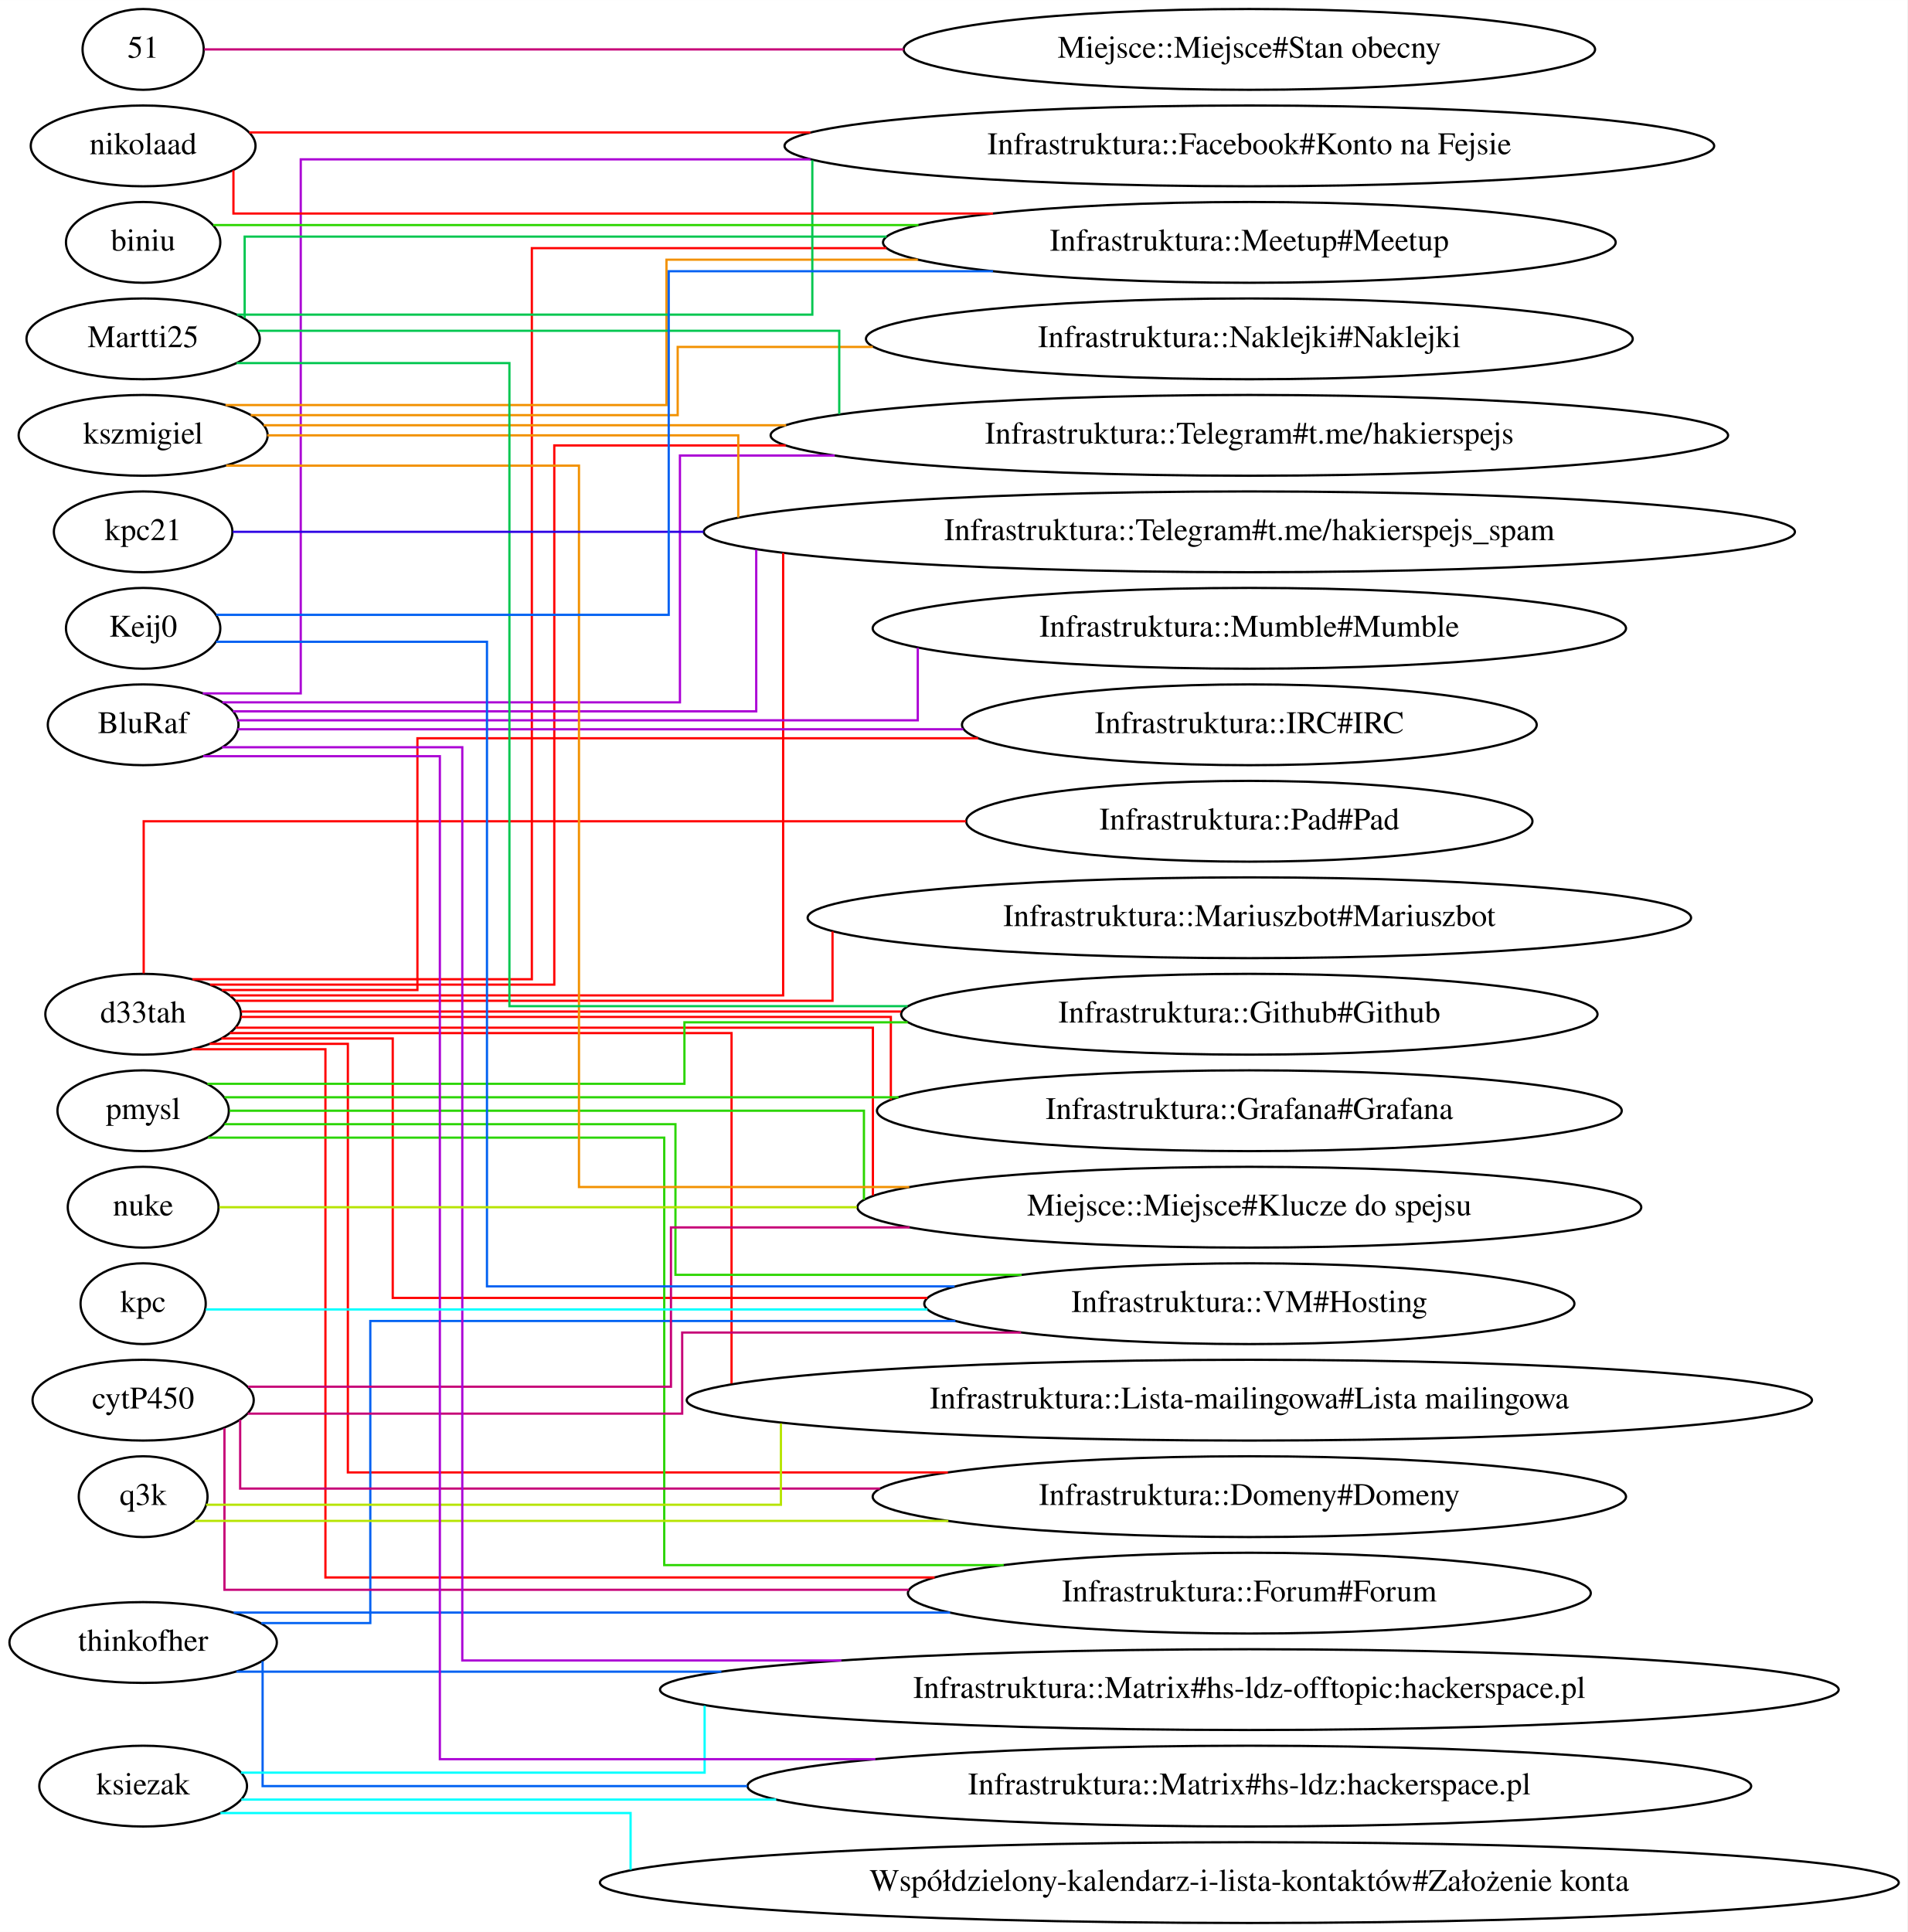
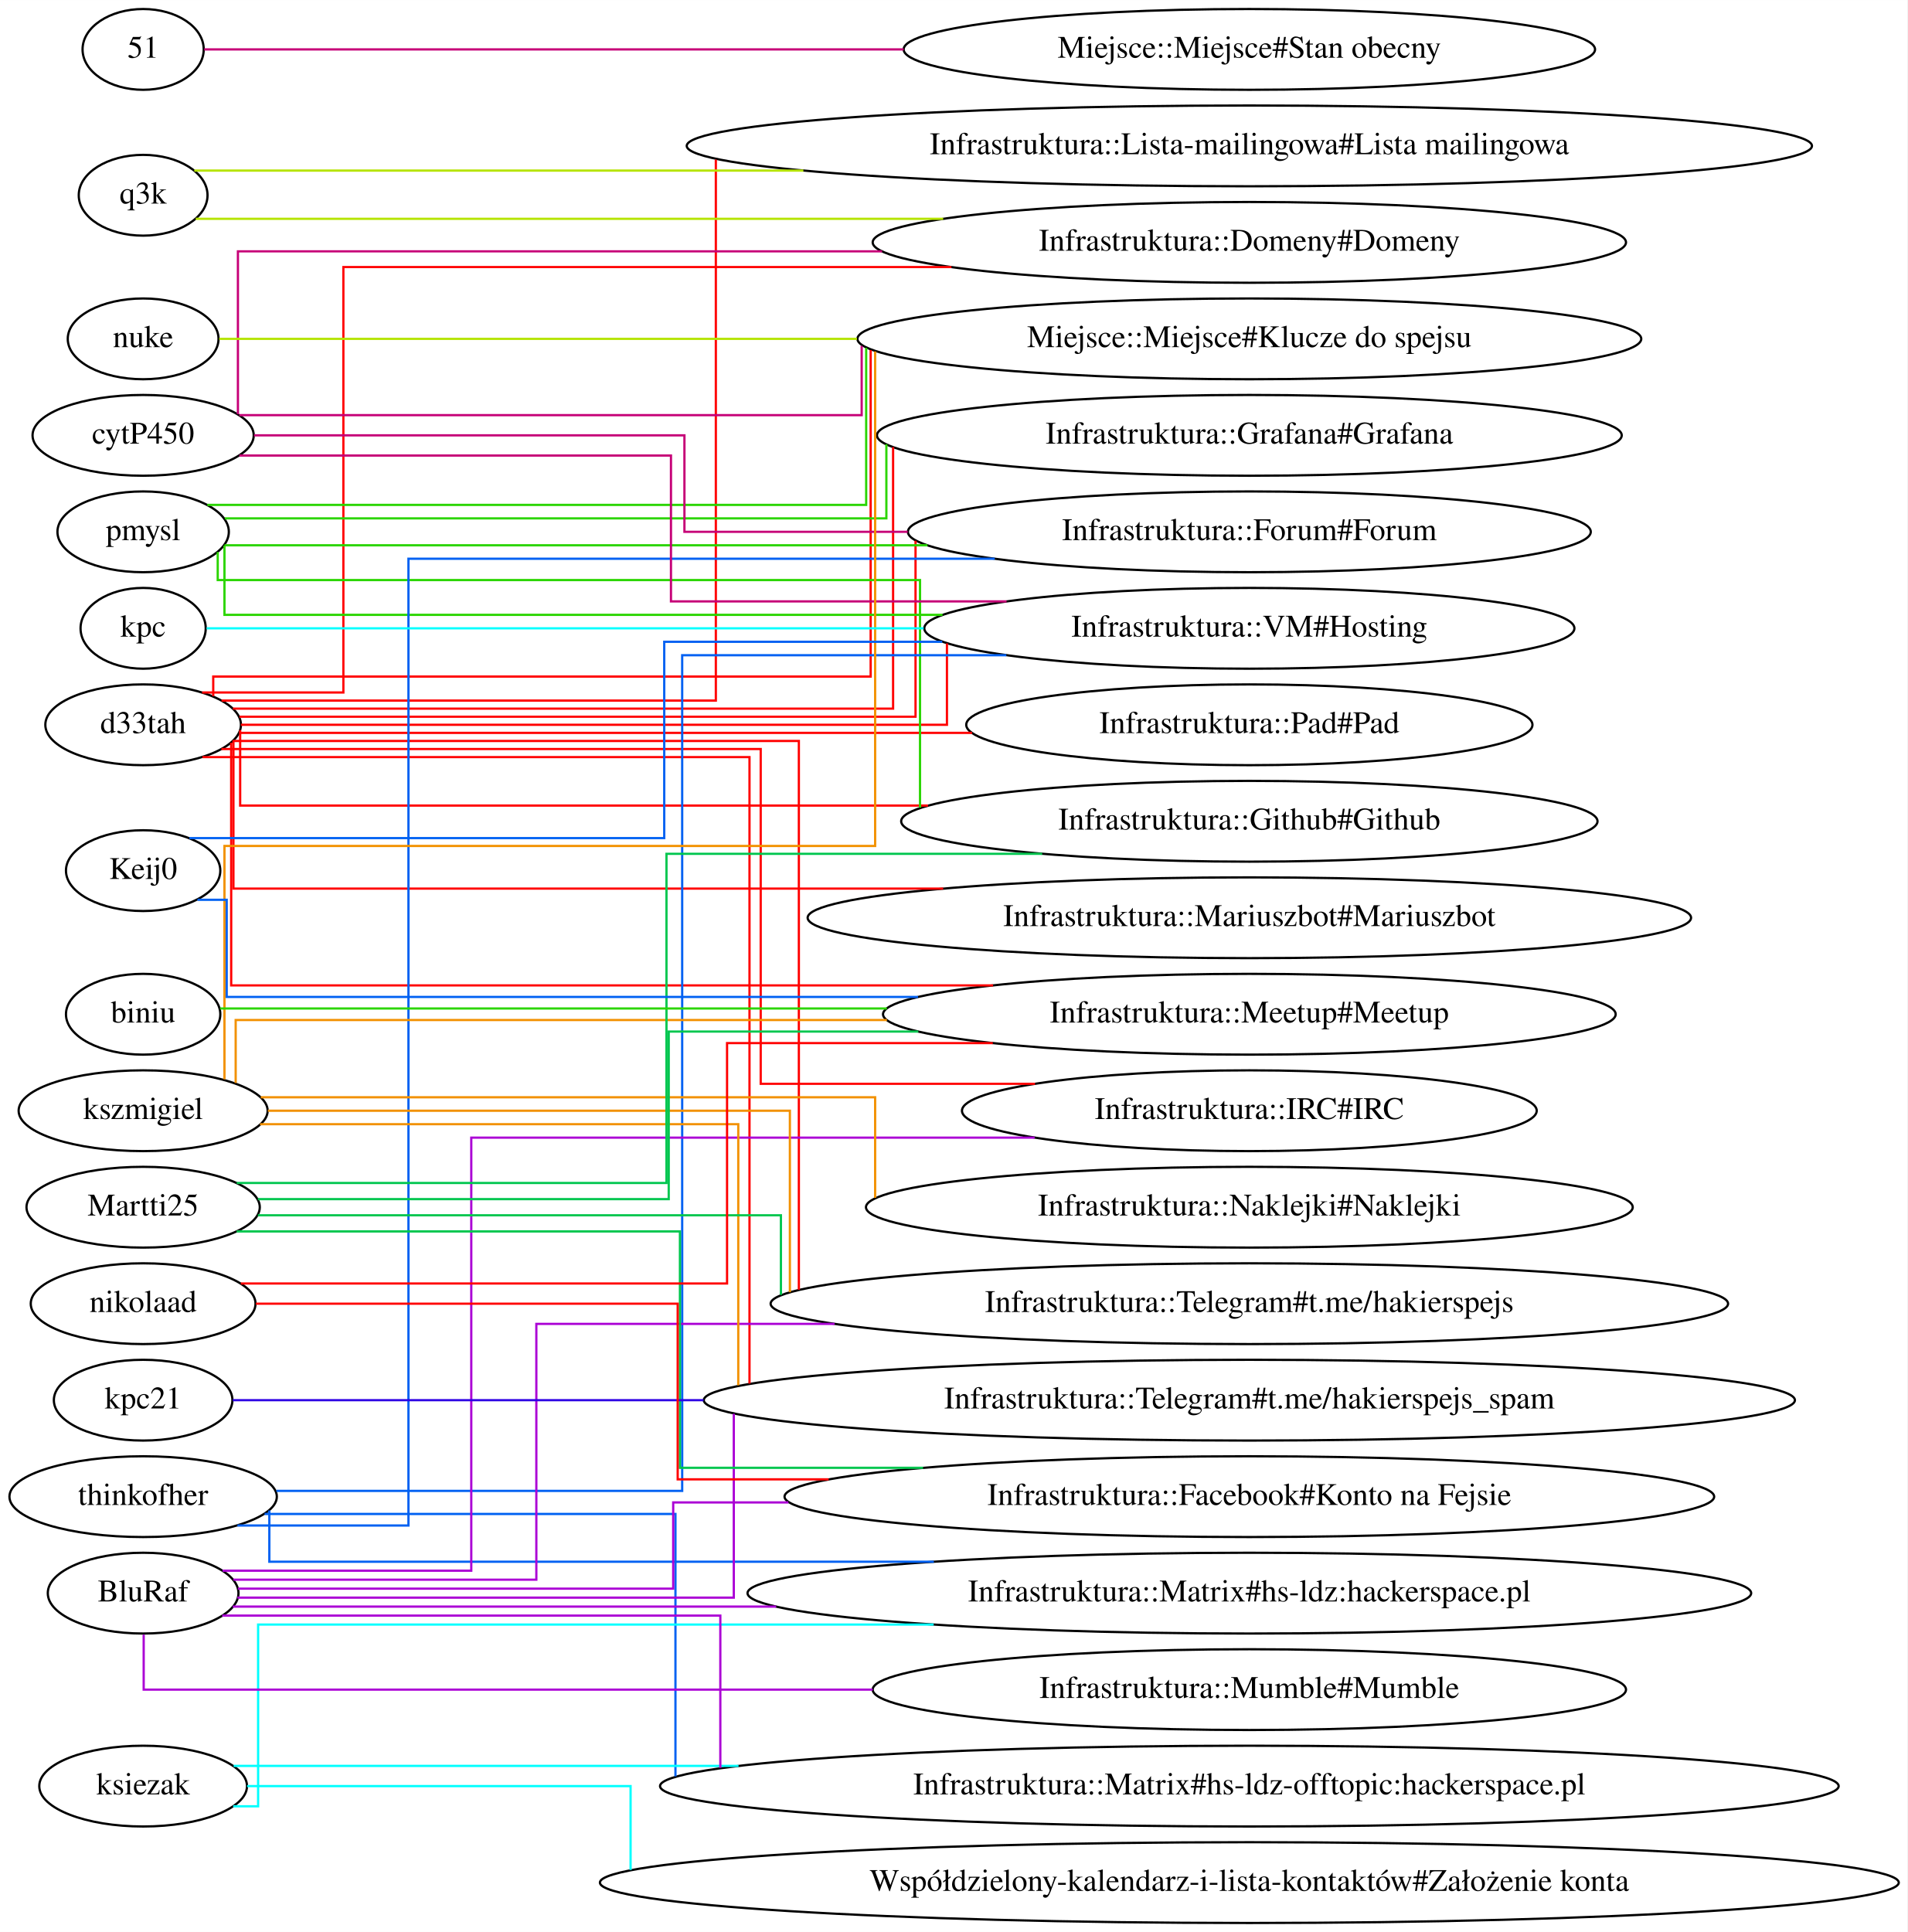
<svg xmlns="http://www.w3.org/2000/svg" width="850pt" height="861pt" viewBox="0.00 0.00 850.04 861.00">
  <g id="graph0" class="graph" transform="scale(1 1) rotate(0) translate(4 857)">
    <polygon fill="#ffffff" stroke="transparent" points="-4,4 -4,-857 846.038,-857 846.038,4 -4,4" />
    <g id="node1" class="node">
-       <ellipse fill="none" stroke="#000000" cx="59.795" cy="-405" rx="43.592" ry="18" />
-       <text text-anchor="middle" x="59.795" y="-401.3" font-family="Times,serif" font-size="14.00" fill="#000000">d33tah</text>
+       <ellipse fill="none" stroke="#000000" cx="59.795" cy="-534" rx="43.592" ry="18" />
+       <text text-anchor="middle" x="59.795" y="-530.3" font-family="Times,serif" font-size="14.00" fill="#000000">d33tah</text>
    </g>
    <g id="node2" class="node">
-       <ellipse fill="none" stroke="#000000" cx="552.814" cy="-620" rx="243.157" ry="18" />
-       <text text-anchor="middle" x="552.814" y="-616.3" font-family="Times,serif" font-size="14.00" fill="#000000">Infrastruktura::Telegram#t.me/hakierspejs_spam</text>
+       <ellipse fill="none" stroke="#000000" cx="552.814" cy="-491" rx="155.173" ry="18" />
+       <text text-anchor="middle" x="552.814" y="-487.3" font-family="Times,serif" font-size="14.00" fill="#000000">Infrastruktura::Github#Github</text>
    </g>
    <g id="edge1" class="edge">
-       <path fill="none" stroke="#ff0000" d="M98.561,-413.4C176.552,-413.4 345.038,-413.4 345.038,-413.4 345.038,-413.4 345.038,-570.169 345.038,-610.586" />
+       <path fill="none" stroke="#ff0000" d="M103.038,-531.638C103.038,-523.629 103.038,-498 103.038,-498 103.038,-498 277.909,-498 409.575,-498" />
    </g>
    <g id="node3" class="node">
-       <ellipse fill="none" stroke="#000000" cx="552.814" cy="-749" rx="163.271" ry="18" />
-       <text text-anchor="middle" x="552.814" y="-745.3" font-family="Times,serif" font-size="14.00" fill="#000000">Infrastruktura::Meetup#Meetup</text>
+       <ellipse fill="none" stroke="#000000" cx="552.814" cy="-792" rx="250.756" ry="18" />
+       <text text-anchor="middle" x="552.814" y="-788.3" font-family="Times,serif" font-size="14.00" fill="#000000">Infrastruktura::Lista-mailingowa#Lista mailingowa</text>
    </g>
    <g id="edge2" class="edge">
-       <path fill="none" stroke="#ff0000" d="M81.736,-420.6C128.353,-420.6 233.038,-420.6 233.038,-420.6 233.038,-420.6 233.038,-746.429 233.038,-746.429 233.038,-746.429 311.738,-746.429 391.052,-746.429" />
+       <path fill="none" stroke="#ff0000" d="M94.75,-544.8C164.655,-544.8 315.038,-544.8 315.038,-544.8 315.038,-544.8 315.038,-747.823 315.038,-785.889" />
    </g>
    <g id="node4" class="node">
-       <ellipse fill="none" stroke="#000000" cx="552.814" cy="-491" rx="126.178" ry="18" />
-       <text text-anchor="middle" x="552.814" y="-487.3" font-family="Times,serif" font-size="14.00" fill="#000000">Infrastruktura::Pad#Pad</text>
+       <ellipse fill="none" stroke="#000000" cx="552.814" cy="-534" rx="126.178" ry="18" />
+       <text text-anchor="middle" x="552.814" y="-530.3" font-family="Times,serif" font-size="14.00" fill="#000000">Infrastruktura::Pad#Pad</text>
    </g>
    <g id="edge3" class="edge">
-       <path fill="none" stroke="#ff0000" d="M60.038,-423.238C60.038,-448.483 60.038,-491 60.038,-491 60.038,-491 280.549,-491 426.552,-491" />
+       <path fill="none" stroke="#ff0000" d="M102.684,-530.4C174.724,-530.4 322.595,-530.4 429.226,-530.4" />
    </g>
    <g id="node5" class="node">
-       <ellipse fill="none" stroke="#000000" cx="552.814" cy="-190" rx="167.87" ry="18" />
-       <text text-anchor="middle" x="552.814" y="-186.3" font-family="Times,serif" font-size="14.00" fill="#000000">Infrastruktura::Domeny#Domeny</text>
+       <ellipse fill="none" stroke="#000000" cx="552.814" cy="-620" rx="152.173" ry="18" />
+       <text text-anchor="middle" x="552.814" y="-616.3" font-family="Times,serif" font-size="14.00" fill="#000000">Infrastruktura::Forum#Forum</text>
    </g>
    <g id="edge4" class="edge">
-       <path fill="none" stroke="#ff0000" d="M89.419,-391.8C116.061,-391.8 151.038,-391.8 151.038,-391.8 151.038,-391.8 151.038,-200.8 151.038,-200.8 151.038,-200.8 301.671,-200.8 418.47,-200.8" />
+       <path fill="none" stroke="#ff0000" d="M102.697,-537.6C194.978,-537.6 404.038,-537.6 404.038,-537.6 404.038,-537.6 404.038,-599.566 404.038,-616.026" />
    </g>
    <g id="node6" class="node">
-       <ellipse fill="none" stroke="#000000" cx="552.814" cy="-663" rx="213.362" ry="18" />
-       <text text-anchor="middle" x="552.814" y="-659.3" font-family="Times,serif" font-size="14.00" fill="#000000">Infrastruktura::Telegram#t.me/hakierspejs</text>
-     </g>
-     <g id="edge5" class="edge">
-       <path fill="none" stroke="#ff0000" d="M89.644,-418.2C141.568,-418.2 243.038,-418.2 243.038,-418.2 243.038,-418.2 243.038,-658.5 243.038,-658.5 243.038,-658.5 289.365,-658.5 346.189,-658.5" />
-     </g>
-     <g id="node7" class="node">
-       <ellipse fill="none" stroke="#000000" cx="552.814" cy="-362" rx="165.971" ry="18" />
-       <text text-anchor="middle" x="552.814" y="-358.3" font-family="Times,serif" font-size="14.00" fill="#000000">Infrastruktura::Grafana#Grafana</text>
-     </g>
-     <g id="edge6" class="edge">
-       <path fill="none" stroke="#ff0000" d="M103.36,-403.8C193.69,-403.8 393.038,-403.8 393.038,-403.8 393.038,-403.8 393.038,-377.774 393.038,-366.795" />
-     </g>
-     <g id="node8" class="node">
-       <ellipse fill="none" stroke="#000000" cx="552.814" cy="-405" rx="155.173" ry="18" />
-       <text text-anchor="middle" x="552.814" y="-401.3" font-family="Times,serif" font-size="14.00" fill="#000000">Infrastruktura::Github#Github</text>
-     </g>
-     <g id="edge7" class="edge">
-       <path fill="none" stroke="#ff0000" d="M103.547,-406.2C168.944,-406.2 295.426,-406.2 397.567,-406.2" />
-     </g>
-     <g id="node9" class="node">
-       <ellipse fill="none" stroke="#000000" cx="552.814" cy="-233" rx="250.756" ry="18" />
-       <text text-anchor="middle" x="552.814" y="-229.3" font-family="Times,serif" font-size="14.00" fill="#000000">Infrastruktura::Lista-mailingowa#Lista mailingowa</text>
-     </g>
-     <g id="edge8" class="edge">
-       <path fill="none" stroke="#ff0000" d="M98.49,-396.6C171.437,-396.6 322.038,-396.6 322.038,-396.6 322.038,-396.6 322.038,-272.46 322.038,-240.455" />
-     </g>
-     <g id="node10" class="node">
-       <ellipse fill="none" stroke="#000000" cx="552.814" cy="-147" rx="152.173" ry="18" />
-       <text text-anchor="middle" x="552.814" y="-143.3" font-family="Times,serif" font-size="14.00" fill="#000000">Infrastruktura::Forum#Forum</text>
-     </g>
-     <g id="edge9" class="edge">
-       <path fill="none" stroke="#ff0000" d="M81.566,-389.4C105.632,-389.4 141.038,-389.4 141.038,-389.4 141.038,-389.4 141.038,-154 141.038,-154 141.038,-154 293.212,-154 412.543,-154" />
-     </g>
-     <g id="node11" class="node">
      <ellipse fill="none" stroke="#000000" cx="552.814" cy="-448" rx="196.865" ry="18" />
      <text text-anchor="middle" x="552.814" y="-444.3" font-family="Times,serif" font-size="14.00" fill="#000000">Infrastruktura::Mariuszbot#Mariuszbot</text>
    </g>
+     <g id="edge5" class="edge">
+       <path fill="none" stroke="#ff0000" d="M100.038,-527C100.038,-508.729 100.038,-461 100.038,-461 100.038,-461 283.036,-461 416.352,-461" />
+     </g>
+     <g id="node7" class="node">
+       <ellipse fill="none" stroke="#000000" cx="552.814" cy="-276" rx="213.362" ry="18" />
+       <text text-anchor="middle" x="552.814" y="-272.3" font-family="Times,serif" font-size="14.00" fill="#000000">Infrastruktura::Telegram#t.me/hakierspejs</text>
+     </g>
+     <g id="edge6" class="edge">
+       <path fill="none" stroke="#ff0000" d="M99.817,-526.8C179.855,-526.8 352.038,-526.8 352.038,-526.8 352.038,-526.8 352.038,-320.821 352.038,-282.2" />
+     </g>
+     <g id="node8" class="node">
+       <ellipse fill="none" stroke="#000000" cx="552.814" cy="-706" rx="174.669" ry="18" />
+       <text text-anchor="middle" x="552.814" y="-702.3" font-family="Times,serif" font-size="14.00" fill="#000000">Miejsce::Miejsce#Klucze do spejsu</text>
+     </g>
+     <g id="edge7" class="edge">
+       <path fill="none" stroke="#ff0000" d="M91.038,-546.755C91.038,-551.385 91.038,-555.5 91.038,-555.5 91.038,-555.5 384.038,-555.5 384.038,-555.5 384.038,-555.5 384.038,-674.879 384.038,-700.993" />
+     </g>
+     <g id="node9" class="node">
+       <ellipse fill="none" stroke="#000000" cx="552.814" cy="-577" rx="144.874" ry="18" />
+       <text text-anchor="middle" x="552.814" y="-573.3" font-family="Times,serif" font-size="14.00" fill="#000000">Infrastruktura::VM#Hosting</text>
+     </g>
+     <g id="edge8" class="edge">
+       <path fill="none" stroke="#ff0000" d="M103.364,-534C198.837,-534 418.038,-534 418.038,-534 418.038,-534 418.038,-558.188 418.038,-570.281" />
+     </g>
+     <g id="node10" class="node">
+       <ellipse fill="none" stroke="#000000" cx="552.814" cy="-362" rx="128.077" ry="18" />
+       <text text-anchor="middle" x="552.814" y="-358.3" font-family="Times,serif" font-size="14.00" fill="#000000">Infrastruktura::IRC#IRC</text>
+     </g>
+     <g id="edge9" class="edge">
+       <path fill="none" stroke="#ff0000" d="M94.654,-523.2C168.719,-523.2 335.038,-523.2 335.038,-523.2 335.038,-523.2 335.038,-374 335.038,-374 335.038,-374 398.781,-374 457.294,-374" />
+     </g>
+     <g id="node11" class="node">
+       <ellipse fill="none" stroke="#000000" cx="552.814" cy="-663" rx="165.971" ry="18" />
+       <text text-anchor="middle" x="552.814" y="-659.3" font-family="Times,serif" font-size="14.00" fill="#000000">Infrastruktura::Grafana#Grafana</text>
+     </g>
    <g id="edge10" class="edge">
-       <path fill="none" stroke="#ff0000" d="M100.912,-411C184.633,-411 367.038,-411 367.038,-411 367.038,-411 367.038,-431.381 367.038,-441.89" />
+       <path fill="none" stroke="#ff0000" d="M99.78,-541.2C188.499,-541.2 394.038,-541.2 394.038,-541.2 394.038,-541.2 394.038,-634.453 394.038,-657.766" />
    </g>
    <g id="node12" class="node">
-       <ellipse fill="none" stroke="#000000" cx="552.814" cy="-534" rx="128.077" ry="18" />
-       <text text-anchor="middle" x="552.814" y="-530.3" font-family="Times,serif" font-size="14.00" fill="#000000">Infrastruktura::IRC#IRC</text>
+       <ellipse fill="none" stroke="#000000" cx="552.814" cy="-405" rx="163.271" ry="18" />
+       <text text-anchor="middle" x="552.814" y="-401.3" font-family="Times,serif" font-size="14.00" fill="#000000">Infrastruktura::Meetup#Meetup</text>
    </g>
    <g id="edge11" class="edge">
-       <path fill="none" stroke="#ff0000" d="M94.825,-415.8C130.947,-415.8 182.038,-415.8 182.038,-415.8 182.038,-415.8 182.038,-528 182.038,-528 182.038,-528 323.721,-528 431.921,-528" />
+       <path fill="none" stroke="#ff0000" d="M99.038,-526.017C99.038,-499.777 99.038,-417.857 99.038,-417.857 99.038,-417.857 304.178,-417.857 438.6,-417.857" />
    </g>
    <g id="node13" class="node">
-       <ellipse fill="none" stroke="#000000" cx="552.814" cy="-276" rx="144.874" ry="18" />
-       <text text-anchor="middle" x="552.814" y="-272.3" font-family="Times,serif" font-size="14.00" fill="#000000">Infrastruktura::VM#Hosting</text>
+       <ellipse fill="none" stroke="#000000" cx="552.814" cy="-233" rx="243.157" ry="18" />
+       <text text-anchor="middle" x="552.814" y="-229.3" font-family="Times,serif" font-size="14.00" fill="#000000">Infrastruktura::Telegram#t.me/hakierspejs_spam</text>
    </g>
    <g id="edge12" class="edge">
-       <path fill="none" stroke="#ff0000" d="M94.688,-394.2C127.312,-394.2 171.038,-394.2 171.038,-394.2 171.038,-394.2 171.038,-278.571 171.038,-278.571 171.038,-278.571 301.02,-278.571 409.297,-278.571" />
+       <path fill="none" stroke="#ff0000" d="M86.199,-519.6C154.199,-519.6 330.038,-519.6 330.038,-519.6 330.038,-519.6 330.038,-285.232 330.038,-240.373" />
    </g>
    <g id="node14" class="node">
-       <ellipse fill="none" stroke="#000000" cx="552.814" cy="-319" rx="174.669" ry="18" />
-       <text text-anchor="middle" x="552.814" y="-315.3" font-family="Times,serif" font-size="14.00" fill="#000000">Miejsce::Miejsce#Klucze do spejsu</text>
+       <ellipse fill="none" stroke="#000000" cx="552.814" cy="-749" rx="167.87" ry="18" />
+       <text text-anchor="middle" x="552.814" y="-745.3" font-family="Times,serif" font-size="14.00" fill="#000000">Infrastruktura::Domeny#Domeny</text>
    </g>
    <g id="edge13" class="edge">
-       <path fill="none" stroke="#ff0000" d="M100.987,-399C188.505,-399 385.038,-399 385.038,-399 385.038,-399 385.038,-342.047 385.038,-324.249" />
+       <path fill="none" stroke="#ff0000" d="M86.088,-548.4C112.412,-548.4 149.038,-548.4 149.038,-548.4 149.038,-548.4 149.038,-738 149.038,-738 149.038,-738 302.358,-738 420.043,-738" />
    </g>
    <g id="node15" class="node">
-       <ellipse fill="none" stroke="#000000" cx="59.795" cy="-362" rx="38.194" ry="18" />
-       <text text-anchor="middle" x="59.795" y="-358.3" font-family="Times,serif" font-size="14.00" fill="#000000">pmysl</text>
+       <ellipse fill="none" stroke="#000000" cx="59.795" cy="-620" rx="38.194" ry="18" />
+       <text text-anchor="middle" x="59.795" y="-616.3" font-family="Times,serif" font-size="14.00" fill="#000000">pmysl</text>
+     </g>
+     <g id="edge14" class="edge">
+       <path fill="none" stroke="#2bd500" d="M93.038,-611.007C93.038,-605.115 93.038,-598.5 93.038,-598.5 93.038,-598.5 406.038,-598.5 406.038,-598.5 406.038,-598.5 406.038,-519.829 406.038,-497.088" />
    </g>
    <g id="edge15" class="edge">
-       <path fill="none" stroke="#2bd500" d="M96.048,-368C158.647,-368 290.485,-368 396.503,-368" />
-     </g>
-     <g id="edge14" class="edge">
-       <path fill="none" stroke="#2bd500" d="M88.416,-374C152.319,-374 301.038,-374 301.038,-374 301.038,-374 301.038,-401.4 301.038,-401.4 301.038,-401.4 347.524,-401.4 400.546,-401.4" />
+       <path fill="none" stroke="#2bd500" d="M96.048,-614C161.204,-614 301.372,-614 409.361,-614" />
+     </g>
+     <g id="edge17" class="edge">
+       <path fill="none" stroke="#2bd500" d="M88.392,-632C167.257,-632 382.038,-632 382.038,-632 382.038,-632 382.038,-686.651 382.038,-702.021" />
    </g>
    <g id="edge16" class="edge">
-       <path fill="none" stroke="#2bd500" d="M88.739,-350C150.996,-350 292.038,-350 292.038,-350 292.038,-350 292.038,-159.5 292.038,-159.5 292.038,-159.5 371.991,-159.5 443.355,-159.5" />
-     </g>
-     <g id="edge17" class="edge">
-       <path fill="none" stroke="#2bd500" d="M96.085,-356C162.544,-356 297.038,-356 297.038,-356 297.038,-356 297.038,-288.857 297.038,-288.857 297.038,-288.857 379.946,-288.857 451.357,-288.857" />
+       <path fill="none" stroke="#2bd500" d="M96.038,-613.89C96.038,-603.381 96.038,-583 96.038,-583 96.038,-583 281.504,-583 416.075,-583" />
    </g>
    <g id="edge18" class="edge">
-       <path fill="none" stroke="#2bd500" d="M98.225,-362C183.493,-362 381.038,-362 381.038,-362 381.038,-362 381.038,-332.511 381.038,-322.374" />
+       <path fill="none" stroke="#2bd500" d="M96.191,-626C182.239,-626 391.038,-626 391.038,-626 391.038,-626 391.038,-649.495 391.038,-659.04" />
    </g>
    <g id="node16" class="node">
-       <ellipse fill="none" stroke="#000000" cx="59.795" cy="-125" rx="59.59" ry="18" />
-       <text text-anchor="middle" x="59.795" y="-121.3" font-family="Times,serif" font-size="14.00" fill="#000000">thinkofher</text>
+       <ellipse fill="none" stroke="#000000" cx="59.795" cy="-190" rx="59.59" ry="18" />
+       <text text-anchor="middle" x="59.795" y="-186.3" font-family="Times,serif" font-size="14.00" fill="#000000">thinkofher</text>
+     </g>
+     <g id="edge21" class="edge">
+       <path fill="none" stroke="#0061f2" d="M101.816,-177.143C135.802,-177.143 178.038,-177.143 178.038,-177.143 178.038,-177.143 178.038,-608 178.038,-608 178.038,-608 329.045,-608 439.352,-608" />
+     </g>
+     <g id="edge20" class="edge">
+       <path fill="none" stroke="#0061f2" d="M119.181,-192.571C190.324,-192.571 300.038,-192.571 300.038,-192.571 300.038,-192.571 300.038,-565 300.038,-565 300.038,-565 375.906,-565 444.514,-565" />
+     </g>
+     <g id="node17" class="node">
+       <ellipse fill="none" stroke="#000000" cx="552.814" cy="-61" rx="262.653" ry="18" />
+       <text text-anchor="middle" x="552.814" y="-57.3" font-family="Times,serif" font-size="14.00" fill="#000000">Infrastruktura::Matrix#hs-ldz-offtopic:hackerspace.pl</text>
+     </g>
+     <g id="edge19" class="edge">
+       <path fill="none" stroke="#0061f2" d="M113.926,-182.286C183.946,-182.286 297.038,-182.286 297.038,-182.286 297.038,-182.286 297.038,-86.922 297.038,-65.317" />
+     </g>
+     <g id="node18" class="node">
+       <ellipse fill="none" stroke="#000000" cx="552.814" cy="-147" rx="223.66" ry="18" />
+       <text text-anchor="middle" x="552.814" y="-143.3" font-family="Times,serif" font-size="14.00" fill="#000000">Infrastruktura::Matrix#hs-ldz:hackerspace.pl</text>
    </g>
    <g id="edge22" class="edge">
-       <path fill="none" stroke="#0061f2" d="M100.141,-138.333C169.076,-138.333 312.449,-138.333 419.473,-138.333" />
-     </g>
-     <g id="edge20" class="edge">
-       <path fill="none" stroke="#0061f2" d="M112.492,-133.667C137.093,-133.667 161.038,-133.667 161.038,-133.667 161.038,-133.667 161.038,-268.286 161.038,-268.286 161.038,-268.286 307.921,-268.286 421.813,-268.286" />
-     </g>
-     <g id="node17" class="node">
-       <ellipse fill="none" stroke="#000000" cx="552.814" cy="-104" rx="262.653" ry="18" />
-       <text text-anchor="middle" x="552.814" y="-100.3" font-family="Times,serif" font-size="14.00" fill="#000000">Infrastruktura::Matrix#hs-ldz-offtopic:hackerspace.pl</text>
-     </g>
-     <g id="edge19" class="edge">
-       <path fill="none" stroke="#0061f2" d="M101.404,-112C150.098,-112 234.654,-112 317.517,-112" />
-     </g>
-     <g id="node18" class="node">
-       <ellipse fill="none" stroke="#000000" cx="552.814" cy="-61" rx="223.66" ry="18" />
-       <text text-anchor="middle" x="552.814" y="-57.3" font-family="Times,serif" font-size="14.00" fill="#000000">Infrastruktura::Matrix#hs-ldz:hackerspace.pl</text>
-     </g>
-     <g id="edge21" class="edge">
-       <path fill="none" stroke="#0061f2" d="M113.038,-116.633C113.038,-99.285 113.038,-61 113.038,-61 113.038,-61 220.42,-61 329.061,-61" />
+       <path fill="none" stroke="#0061f2" d="M116.038,-183.85C116.038,-175.337 116.038,-161 116.038,-161 116.038,-161 284.527,-161 412.211,-161" />
    </g>
    <g id="node19" class="node">
-       <ellipse fill="none" stroke="#000000" cx="59.795" cy="-233" rx="49.291" ry="18" />
-       <text text-anchor="middle" x="59.795" y="-229.3" font-family="Times,serif" font-size="14.00" fill="#000000">cytP450</text>
+       <ellipse fill="none" stroke="#000000" cx="59.795" cy="-663" rx="49.291" ry="18" />
+       <text text-anchor="middle" x="59.795" y="-659.3" font-family="Times,serif" font-size="14.00" fill="#000000">cytP450</text>
+     </g>
+     <g id="edge25" class="edge">
+       <path fill="none" stroke="#c60077" d="M109.196,-663C179.775,-663 301.038,-663 301.038,-663 301.038,-663 301.038,-620 301.038,-620 301.038,-620 347.524,-620 400.546,-620" />
+     </g>
+     <g id="edge26" class="edge">
+       <path fill="none" stroke="#c60077" d="M102.652,-672C189.915,-672 380.038,-672 380.038,-672 380.038,-672 380.038,-694.445 380.038,-702.862" />
    </g>
    <g id="edge23" class="edge">
-       <path fill="none" stroke="#c60077" d="M103.038,-224.256C103.038,-212.648 103.038,-193.6 103.038,-193.6 103.038,-193.6 259.781,-193.6 388.207,-193.6" />
-     </g>
-     <g id="edge25" class="edge">
-       <path fill="none" stroke="#c60077" d="M96.038,-220.532C96.038,-197.027 96.038,-148.5 96.038,-148.5 96.038,-148.5 268.111,-148.5 401.031,-148.5" />
+       <path fill="none" stroke="#c60077" d="M102.668,-654C170.521,-654 295.038,-654 295.038,-654 295.038,-654 295.038,-589 295.038,-589 295.038,-589 374.071,-589 444.614,-589" />
    </g>
    <g id="edge24" class="edge">
-       <path fill="none" stroke="#c60077" d="M106.401,-227C176.265,-227 300.038,-227 300.038,-227 300.038,-227 300.038,-263.143 300.038,-263.143 300.038,-263.143 380.853,-263.143 451.093,-263.143" />
-     </g>
-     <g id="edge26" class="edge">
-       <path fill="none" stroke="#c60077" d="M106.552,-239C175.156,-239 295.038,-239 295.038,-239 295.038,-239 295.038,-310 295.038,-310 295.038,-310 345.263,-310 401.373,-310" />
+       <path fill="none" stroke="#c60077" d="M102.038,-672.406C102.038,-693.945 102.038,-745 102.038,-745 102.038,-745 260.171,-745 389.117,-745" />
    </g>
    <g id="node20" class="node">
-       <ellipse fill="none" stroke="#000000" cx="59.795" cy="-190" rx="28.695" ry="18" />
-       <text text-anchor="middle" x="59.795" y="-186.3" font-family="Times,serif" font-size="14.00" fill="#000000">q3k</text>
+       <ellipse fill="none" stroke="#000000" cx="59.795" cy="-770" rx="28.695" ry="18" />
+       <text text-anchor="middle" x="59.795" y="-766.3" font-family="Times,serif" font-size="14.00" fill="#000000">q3k</text>
    </g>
    <g id="edge27" class="edge">
-       <path fill="none" stroke="#b6e400" d="M82.913,-179.2C141.929,-179.2 301.742,-179.2 418.659,-179.2" />
+       <path fill="none" stroke="#b6e400" d="M82.585,-781C131.066,-781 248.623,-781 354.06,-781" />
    </g>
    <g id="edge28" class="edge">
-       <path fill="none" stroke="#b6e400" d="M87.827,-186.4C159.537,-186.4 344.038,-186.4 344.038,-186.4 344.038,-186.4 344.038,-208.929 344.038,-222.658" />
+       <path fill="none" stroke="#b6e400" d="M83.242,-759.5C142.135,-759.5 299.881,-759.5 416.367,-759.5" />
    </g>
    <g id="node21" class="node">
      <ellipse fill="none" stroke="#000000" cx="59.795" cy="-61" rx="46.292" ry="18" />
      <text text-anchor="middle" x="59.795" y="-57.3" font-family="Times,serif" font-size="14.00" fill="#000000">ksiezak</text>
    </g>
+     <g id="edge29" class="edge">
+       <path fill="none" stroke="#00ffff" d="M100.141,-70C150.103,-70 239.167,-70 325.154,-70" />
+     </g>
    <g id="edge31" class="edge">
-       <path fill="none" stroke="#00ffff" d="M103.384,-67C175.08,-67 310.038,-67 310.038,-67 310.038,-67 310.038,-86.114 310.038,-96.866" />
-     </g>
-     <g id="edge30" class="edge">
-       <path fill="none" stroke="#00ffff" d="M103.547,-55C157.455,-55 252.872,-55 341.946,-55" />
+       <path fill="none" stroke="#00ffff" d="M99.919,-52C106.402,-52 111.038,-52 111.038,-52 111.038,-52 111.038,-133 111.038,-133 111.038,-133 282.799,-133 412.122,-133" />
    </g>
    <g id="node22" class="node">
      <ellipse fill="none" stroke="#000000" cx="552.814" cy="-18" rx="289.449" ry="18" />
      <text text-anchor="middle" x="552.814" y="-14.3" font-family="Times,serif" font-size="14.00" fill="#000000">Współdzielony-kalendarz-i-lista-kontaktów#Założenie konta</text>
    </g>
-     <g id="edge29" class="edge">
-       <path fill="none" stroke="#00ffff" d="M94.218,-49C155.474,-49 277.038,-49 277.038,-49 277.038,-49 277.038,-32.635 277.038,-23.686" />
+     <g id="edge30" class="edge">
+       <path fill="none" stroke="#00ffff" d="M106.132,-61C169.934,-61 277.038,-61 277.038,-61 277.038,-61 277.038,-35.277 277.038,-23.622" />
    </g>
    <g id="node23" class="node">
-       <ellipse fill="none" stroke="#000000" cx="59.795" cy="-534" rx="42.494" ry="18" />
-       <text text-anchor="middle" x="59.795" y="-530.3" font-family="Times,serif" font-size="14.00" fill="#000000">BluRaf</text>
+       <ellipse fill="none" stroke="#000000" cx="59.795" cy="-147" rx="42.494" ry="18" />
+       <text text-anchor="middle" x="59.795" y="-143.3" font-family="Times,serif" font-size="14.00" fill="#000000">BluRaf</text>
+     </g>
+     <g id="edge34" class="edge">
+       <path fill="none" stroke="#ab00d5" d="M99.999,-153C151.737,-153 235.038,-153 235.038,-153 235.038,-153 235.038,-267 235.038,-267 235.038,-267 298.054,-267 367.962,-267" />
+     </g>
+     <g id="edge36" class="edge">
+       <path fill="none" stroke="#ab00d5" d="M95.196,-157C138.477,-157 206.038,-157 206.038,-157 206.038,-157 206.038,-350 206.038,-350 206.038,-350 354.494,-350 457.138,-350" />
+     </g>
+     <g id="edge38" class="edge">
+       <path fill="none" stroke="#ab00d5" d="M101.797,-145C176.118,-145 323.038,-145 323.038,-145 323.038,-145 323.038,-207.07 323.038,-226.951" />
    </g>
    <g id="edge32" class="edge">
-       <path fill="none" stroke="#ab00d5" d="M99.819,-540C175.715,-540 333.038,-540 333.038,-540 333.038,-540 333.038,-591.802 333.038,-612.037" />
+       <path fill="none" stroke="#ab00d5" d="M95.024,-137C165.476,-137 317.038,-137 317.038,-137 317.038,-137 317.038,-88.739 317.038,-69.133" />
+     </g>
+     <g id="edge35" class="edge">
+       <path fill="none" stroke="#ab00d5" d="M99.723,-141C152.849,-141 250.711,-141 341.926,-141" />
+     </g>
+     <g id="node24" class="node">
+       <ellipse fill="none" stroke="#000000" cx="552.814" cy="-104" rx="167.87" ry="18" />
+       <text text-anchor="middle" x="552.814" y="-100.3" font-family="Times,serif" font-size="14.00" fill="#000000">Infrastruktura::Mumble#Mumble</text>
+     </g>
+     <g id="edge33" class="edge">
+       <path fill="none" stroke="#ab00d5" d="M60.038,-128.515C60.038,-116.86 60.038,-104 60.038,-104 60.038,-104 242.146,-104 384.951,-104" />
+     </g>
+     <g id="node25" class="node">
+       <ellipse fill="none" stroke="#000000" cx="552.814" cy="-190" rx="207.163" ry="18" />
+       <text text-anchor="middle" x="552.814" y="-186.3" font-family="Times,serif" font-size="14.00" fill="#000000">Infrastruktura::Facebook#Konto na Fejsie</text>
    </g>
    <g id="edge37" class="edge">
-       <path fill="none" stroke="#ab00d5" d="M95.096,-544C161.645,-544 299.038,-544 299.038,-544 299.038,-544 299.038,-654 299.038,-654 299.038,-654 328.855,-654 368.048,-654" />
-     </g>
-     <g id="edge38" class="edge">
-       <path fill="none" stroke="#ab00d5" d="M101.829,-532C172.678,-532 318.576,-532 425.311,-532" />
-     </g>
-     <g id="edge33" class="edge">
-       <path fill="none" stroke="#ab00d5" d="M94.956,-524C137.078,-524 202.038,-524 202.038,-524 202.038,-524 202.038,-117 202.038,-117 202.038,-117 285.502,-117 371.004,-117" />
-     </g>
-     <g id="edge35" class="edge">
-       <path fill="none" stroke="#ab00d5" d="M86.556,-520C125.198,-520 192.038,-520 192.038,-520 192.038,-520 192.038,-73 192.038,-73 192.038,-73 291.625,-73 386.155,-73" />
-     </g>
-     <g id="node24" class="node">
-       <ellipse fill="none" stroke="#000000" cx="552.814" cy="-792" rx="207.163" ry="18" />
-       <text text-anchor="middle" x="552.814" y="-788.3" font-family="Times,serif" font-size="14.00" fill="#000000">Infrastruktura::Facebook#Konto na Fejsie</text>
-     </g>
-     <g id="edge34" class="edge">
-       <path fill="none" stroke="#ab00d5" d="M86.351,-548C106.242,-548 130.038,-548 130.038,-548 130.038,-548 130.038,-786 130.038,-786 130.038,-786 246.522,-786 357.205,-786" />
-     </g>
-     <g id="node25" class="node">
-       <ellipse fill="none" stroke="#000000" cx="552.814" cy="-577" rx="167.87" ry="18" />
-       <text text-anchor="middle" x="552.814" y="-573.3" font-family="Times,serif" font-size="14.00" fill="#000000">Infrastruktura::Mumble#Mumble</text>
-     </g>
-     <g id="edge36" class="edge">
-       <path fill="none" stroke="#ab00d5" d="M101.783,-536C193.791,-536 405.038,-536 405.038,-536 405.038,-536 405.038,-556.27 405.038,-568.305" />
+       <path fill="none" stroke="#ab00d5" d="M102.03,-149C169.982,-149 296.038,-149 296.038,-149 296.038,-149 296.038,-187.429 296.038,-187.429 296.038,-187.429 317.204,-187.429 347.383,-187.429" />
    </g>
    <g id="node26" class="node">
-       <ellipse fill="none" stroke="#000000" cx="59.795" cy="-663" rx="55.491" ry="18" />
-       <text text-anchor="middle" x="59.795" y="-659.3" font-family="Times,serif" font-size="14.00" fill="#000000">kszmigiel</text>
+       <ellipse fill="none" stroke="#000000" cx="59.795" cy="-362" rx="55.491" ry="18" />
+       <text text-anchor="middle" x="59.795" y="-358.3" font-family="Times,serif" font-size="14.00" fill="#000000">kszmigiel</text>
    </g>
    <g id="edge39" class="edge">
-       <path fill="none" stroke="#f29100" d="M115.076,-663C192.811,-663 325.038,-663 325.038,-663 325.038,-663 325.038,-638.306 325.038,-626.345" />
+       <path fill="none" stroke="#f29100" d="M115.371,-362C199.131,-362 348.038,-362 348.038,-362 348.038,-362 348.038,-299.636 348.038,-281.122" />
    </g>
    <g id="edge40" class="edge">
-       <path fill="none" stroke="#f29100" d="M96.496,-676.5C162.18,-676.5 293.038,-676.5 293.038,-676.5 293.038,-676.5 293.038,-741.286 293.038,-741.286 293.038,-741.286 346.606,-741.286 405.091,-741.286" />
+       <path fill="none" stroke="#f29100" d="M96.038,-376C96.038,-407.257 96.038,-480 96.038,-480 96.038,-480 386.038,-480 386.038,-480 386.038,-480 386.038,-665.611 386.038,-700.413" />
    </g>
    <g id="edge42" class="edge">
-       <path fill="none" stroke="#f29100" d="M113.495,-667.5C169.648,-667.5 261.289,-667.5 346.382,-667.5" />
+       <path fill="none" stroke="#f29100" d="M101.038,-374.35C101.038,-386.239 101.038,-402.429 101.038,-402.429 101.038,-402.429 261.619,-402.429 391.307,-402.429" />
    </g>
    <g id="edge43" class="edge">
-       <path fill="none" stroke="#f29100" d="M96.788,-649.5C153.145,-649.5 254.038,-649.5 254.038,-649.5 254.038,-649.5 254.038,-328 254.038,-328 254.038,-328 327.28,-328 401.238,-328" />
+       <path fill="none" stroke="#f29100" d="M111.882,-356C189.128,-356 325.038,-356 325.038,-356 325.038,-356 325.038,-265.161 325.038,-239.613" />
    </g>
    <g id="node27" class="node">
-       <ellipse fill="none" stroke="#000000" cx="552.814" cy="-706" rx="170.87" ry="18" />
-       <text text-anchor="middle" x="552.814" y="-702.3" font-family="Times,serif" font-size="14.00" fill="#000000">Infrastruktura::Naklejki#Naklejki</text>
+       <ellipse fill="none" stroke="#000000" cx="552.814" cy="-319" rx="170.87" ry="18" />
+       <text text-anchor="middle" x="552.814" y="-315.3" font-family="Times,serif" font-size="14.00" fill="#000000">Infrastruktura::Naklejki#Naklejki</text>
    </g>
    <g id="edge41" class="edge">
-       <path fill="none" stroke="#f29100" d="M107.72,-672C177.291,-672 298.038,-672 298.038,-672 298.038,-672 298.038,-702.4 298.038,-702.4 298.038,-702.4 337.303,-702.4 385.005,-702.4" />
+       <path fill="none" stroke="#f29100" d="M112.211,-368C204.433,-368 386.038,-368 386.038,-368 386.038,-368 386.038,-335.027 386.038,-323.178" />
    </g>
    <g id="node28" class="node">
-       <ellipse fill="none" stroke="#000000" cx="59.795" cy="-706" rx="51.991" ry="18" />
-       <text text-anchor="middle" x="59.795" y="-702.3" font-family="Times,serif" font-size="14.00" fill="#000000">Martti25</text>
+       <ellipse fill="none" stroke="#000000" cx="59.795" cy="-319" rx="51.991" ry="18" />
+       <text text-anchor="middle" x="59.795" y="-315.3" font-family="Times,serif" font-size="14.00" fill="#000000">Martti25</text>
+     </g>
+     <g id="edge44" class="edge">
+       <path fill="none" stroke="#00c64f" d="M101.494,-329.8C168.583,-329.8 293.038,-329.8 293.038,-329.8 293.038,-329.8 293.038,-476.5 293.038,-476.5 293.038,-476.5 385.828,-476.5 460.495,-476.5" />
+     </g>
+     <g id="edge47" class="edge">
+       <path fill="none" stroke="#00c64f" d="M110.94,-315.4C192.775,-315.4 344.038,-315.4 344.038,-315.4 344.038,-315.4 344.038,-289.888 344.038,-279.922" />
+     </g>
+     <g id="edge46" class="edge">
+       <path fill="none" stroke="#00c64f" d="M110.911,-322.6C179.834,-322.6 294.038,-322.6 294.038,-322.6 294.038,-322.6 294.038,-397.286 294.038,-397.286 294.038,-397.286 347.171,-397.286 405.284,-397.286" />
    </g>
    <g id="edge45" class="edge">
-       <path fill="none" stroke="#00c64f" d="M105.038,-715.222C105.038,-728.538 105.038,-751.571 105.038,-751.571 105.038,-751.571 262.897,-751.571 391.156,-751.571" />
-     </g>
-     <g id="edge46" class="edge">
-       <path fill="none" stroke="#00c64f" d="M111.025,-709.6C199.143,-709.6 370.038,-709.6 370.038,-709.6 370.038,-709.6 370.038,-686.047 370.038,-672.43" />
-     </g>
-     <g id="edge47" class="edge">
-       <path fill="none" stroke="#00c64f" d="M101.41,-695.2C149.775,-695.2 223.038,-695.2 223.038,-695.2 223.038,-695.2 223.038,-408.6 223.038,-408.6 223.038,-408.6 314.068,-408.6 400.475,-408.6" />
-     </g>
-     <g id="edge44" class="edge">
-       <path fill="none" stroke="#00c64f" d="M101.578,-716.8C183.659,-716.8 358.038,-716.8 358.038,-716.8 358.038,-716.8 358.038,-767.403 358.038,-785.588" />
+       <path fill="none" stroke="#00c64f" d="M101.468,-308.2C170.012,-308.2 299.038,-308.2 299.038,-308.2 299.038,-308.2 299.038,-202.857 299.038,-202.857 299.038,-202.857 350.696,-202.857 407.398,-202.857" />
    </g>
    <g id="node29" class="node">
-       <ellipse fill="none" stroke="#000000" cx="59.795" cy="-620" rx="39.794" ry="18" />
-       <text text-anchor="middle" x="59.795" y="-616.3" font-family="Times,serif" font-size="14.00" fill="#000000">kpc21</text>
+       <ellipse fill="none" stroke="#000000" cx="59.795" cy="-233" rx="39.794" ry="18" />
+       <text text-anchor="middle" x="59.795" y="-229.3" font-family="Times,serif" font-size="14.00" fill="#000000">kpc21</text>
    </g>
    <g id="edge48" class="edge">
-       <path fill="none" stroke="#2e00e4" d="M99.723,-620C146.602,-620 228.316,-620 309.558,-620" />
+       <path fill="none" stroke="#2e00e4" d="M99.723,-233C146.602,-233 228.316,-233 309.558,-233" />
    </g>
    <g id="node30" class="node">
-       <ellipse fill="none" stroke="#000000" cx="59.795" cy="-792" rx="50.091" ry="18" />
-       <text text-anchor="middle" x="59.795" y="-788.3" font-family="Times,serif" font-size="14.00" fill="#000000">nikolaad</text>
+       <ellipse fill="none" stroke="#000000" cx="59.795" cy="-276" rx="50.091" ry="18" />
+       <text text-anchor="middle" x="59.795" y="-272.3" font-family="Times,serif" font-size="14.00" fill="#000000">nikolaad</text>
    </g>
    <g id="edge50" class="edge">
-       <path fill="none" stroke="#ff0000" d="M100.038,-781.118C100.038,-772.484 100.038,-761.857 100.038,-761.857 100.038,-761.857 304.428,-761.857 438.559,-761.857" />
+       <path fill="none" stroke="#ff0000" d="M103.354,-285C177.439,-285 320.038,-285 320.038,-285 320.038,-285 320.038,-392.143 320.038,-392.143 320.038,-392.143 379.604,-392.143 438.472,-392.143" />
    </g>
    <g id="edge49" class="edge">
-       <path fill="none" stroke="#ff0000" d="M107.067,-798C164.73,-798 265.834,-798 357.189,-798" />
+       <path fill="none" stroke="#ff0000" d="M110.029,-276C179.927,-276 298.038,-276 298.038,-276 298.038,-276 298.038,-197.714 298.038,-197.714 298.038,-197.714 326.958,-197.714 365.311,-197.714" />
    </g>
    <g id="node31" class="node">
-       <ellipse fill="none" stroke="#000000" cx="59.795" cy="-749" rx="34.394" ry="18" />
-       <text text-anchor="middle" x="59.795" y="-745.3" font-family="Times,serif" font-size="14.00" fill="#000000">biniu</text>
+       <ellipse fill="none" stroke="#000000" cx="59.795" cy="-405" rx="34.394" ry="18" />
+       <text text-anchor="middle" x="59.795" y="-401.3" font-family="Times,serif" font-size="14.00" fill="#000000">biniu</text>
    </g>
    <g id="edge51" class="edge">
-       <path fill="none" stroke="#2bd500" d="M91.009,-756.714C152.976,-756.714 295.058,-756.714 405.38,-756.714" />
+       <path fill="none" stroke="#2bd500" d="M94.071,-407.571C154.833,-407.571 285.039,-407.571 391.264,-407.571" />
    </g>
    <g id="node32" class="node">
-       <ellipse fill="none" stroke="#000000" cx="59.795" cy="-577" rx="34.394" ry="18" />
-       <text text-anchor="middle" x="59.795" y="-573.3" font-family="Times,serif" font-size="14.00" fill="#000000">Keij0</text>
+       <ellipse fill="none" stroke="#000000" cx="59.795" cy="-469" rx="34.394" ry="18" />
+       <text text-anchor="middle" x="59.795" y="-465.3" font-family="Times,serif" font-size="14.00" fill="#000000">Keij0</text>
+     </g>
+     <g id="edge53" class="edge">
+       <path fill="none" stroke="#0061f2" d="M80.405,-483.5C137.243,-483.5 292.038,-483.5 292.038,-483.5 292.038,-483.5 292.038,-571 292.038,-571 292.038,-571 352.975,-571 415.934,-571" />
    </g>
    <g id="edge52" class="edge">
-       <path fill="none" stroke="#0061f2" d="M92.365,-583C156.729,-583 294.038,-583 294.038,-583 294.038,-583 294.038,-736.143 294.038,-736.143 294.038,-736.143 369.235,-736.143 438.558,-736.143" />
-     </g>
-     <g id="edge53" class="edge">
-       <path fill="none" stroke="#0061f2" d="M92.294,-571C137.277,-571 213.038,-571 213.038,-571 213.038,-571 213.038,-283.714 213.038,-283.714 213.038,-283.714 325.835,-283.714 421.448,-283.714" />
+       <path fill="none" stroke="#0061f2" d="M84.012,-456C91.126,-456 97.038,-456 97.038,-456 97.038,-456 97.038,-412.714 97.038,-412.714 97.038,-412.714 272.029,-412.714 405.151,-412.714" />
    </g>
    <g id="node33" class="node">
      <ellipse fill="none" stroke="#000000" cx="59.795" cy="-835" rx="27" ry="18" />
      <text text-anchor="middle" x="59.795" y="-831.3" font-family="Times,serif" font-size="14.00" fill="#000000">51</text>
    </g>
    <g id="node34" class="node">
      <ellipse fill="none" stroke="#000000" cx="552.814" cy="-835" rx="154.073" ry="18" />
      <text text-anchor="middle" x="552.814" y="-831.3" font-family="Times,serif" font-size="14.00" fill="#000000">Miejsce::Miejsce#Stan obecny</text>
    </g>
    <g id="edge54" class="edge">
      <path fill="none" stroke="#c60077" d="M87.004,-835C145.495,-835 286.965,-835 398.764,-835" />
    </g>
    <g id="node35" class="node">
-       <ellipse fill="none" stroke="#000000" cx="59.795" cy="-319" rx="33.595" ry="18" />
-       <text text-anchor="middle" x="59.795" y="-315.3" font-family="Times,serif" font-size="14.00" fill="#000000">nuke</text>
+       <ellipse fill="none" stroke="#000000" cx="59.795" cy="-706" rx="33.595" ry="18" />
+       <text text-anchor="middle" x="59.795" y="-702.3" font-family="Times,serif" font-size="14.00" fill="#000000">nuke</text>
    </g>
    <g id="edge55" class="edge">
-       <path fill="none" stroke="#b6e400" d="M93.682,-319C151.768,-319 274.132,-319 377.937,-319" />
+       <path fill="none" stroke="#b6e400" d="M93.682,-706C151.768,-706 274.132,-706 377.937,-706" />
    </g>
    <g id="node36" class="node">
-       <ellipse fill="none" stroke="#000000" cx="59.795" cy="-276" rx="27.895" ry="18" />
-       <text text-anchor="middle" x="59.795" y="-272.3" font-family="Times,serif" font-size="14.00" fill="#000000">kpc</text>
+       <ellipse fill="none" stroke="#000000" cx="59.795" cy="-577" rx="27.895" ry="18" />
+       <text text-anchor="middle" x="59.795" y="-573.3" font-family="Times,serif" font-size="14.00" fill="#000000">kpc</text>
    </g>
    <g id="edge56" class="edge">
-       <path fill="none" stroke="#00ffff" d="M87.714,-273.429C148.519,-273.429 296.511,-273.429 409.361,-273.429" />
+       <path fill="none" stroke="#00ffff" d="M88.072,-577C148.79,-577 295.243,-577 407.652,-577" />
    </g>
  </g>
</svg>
